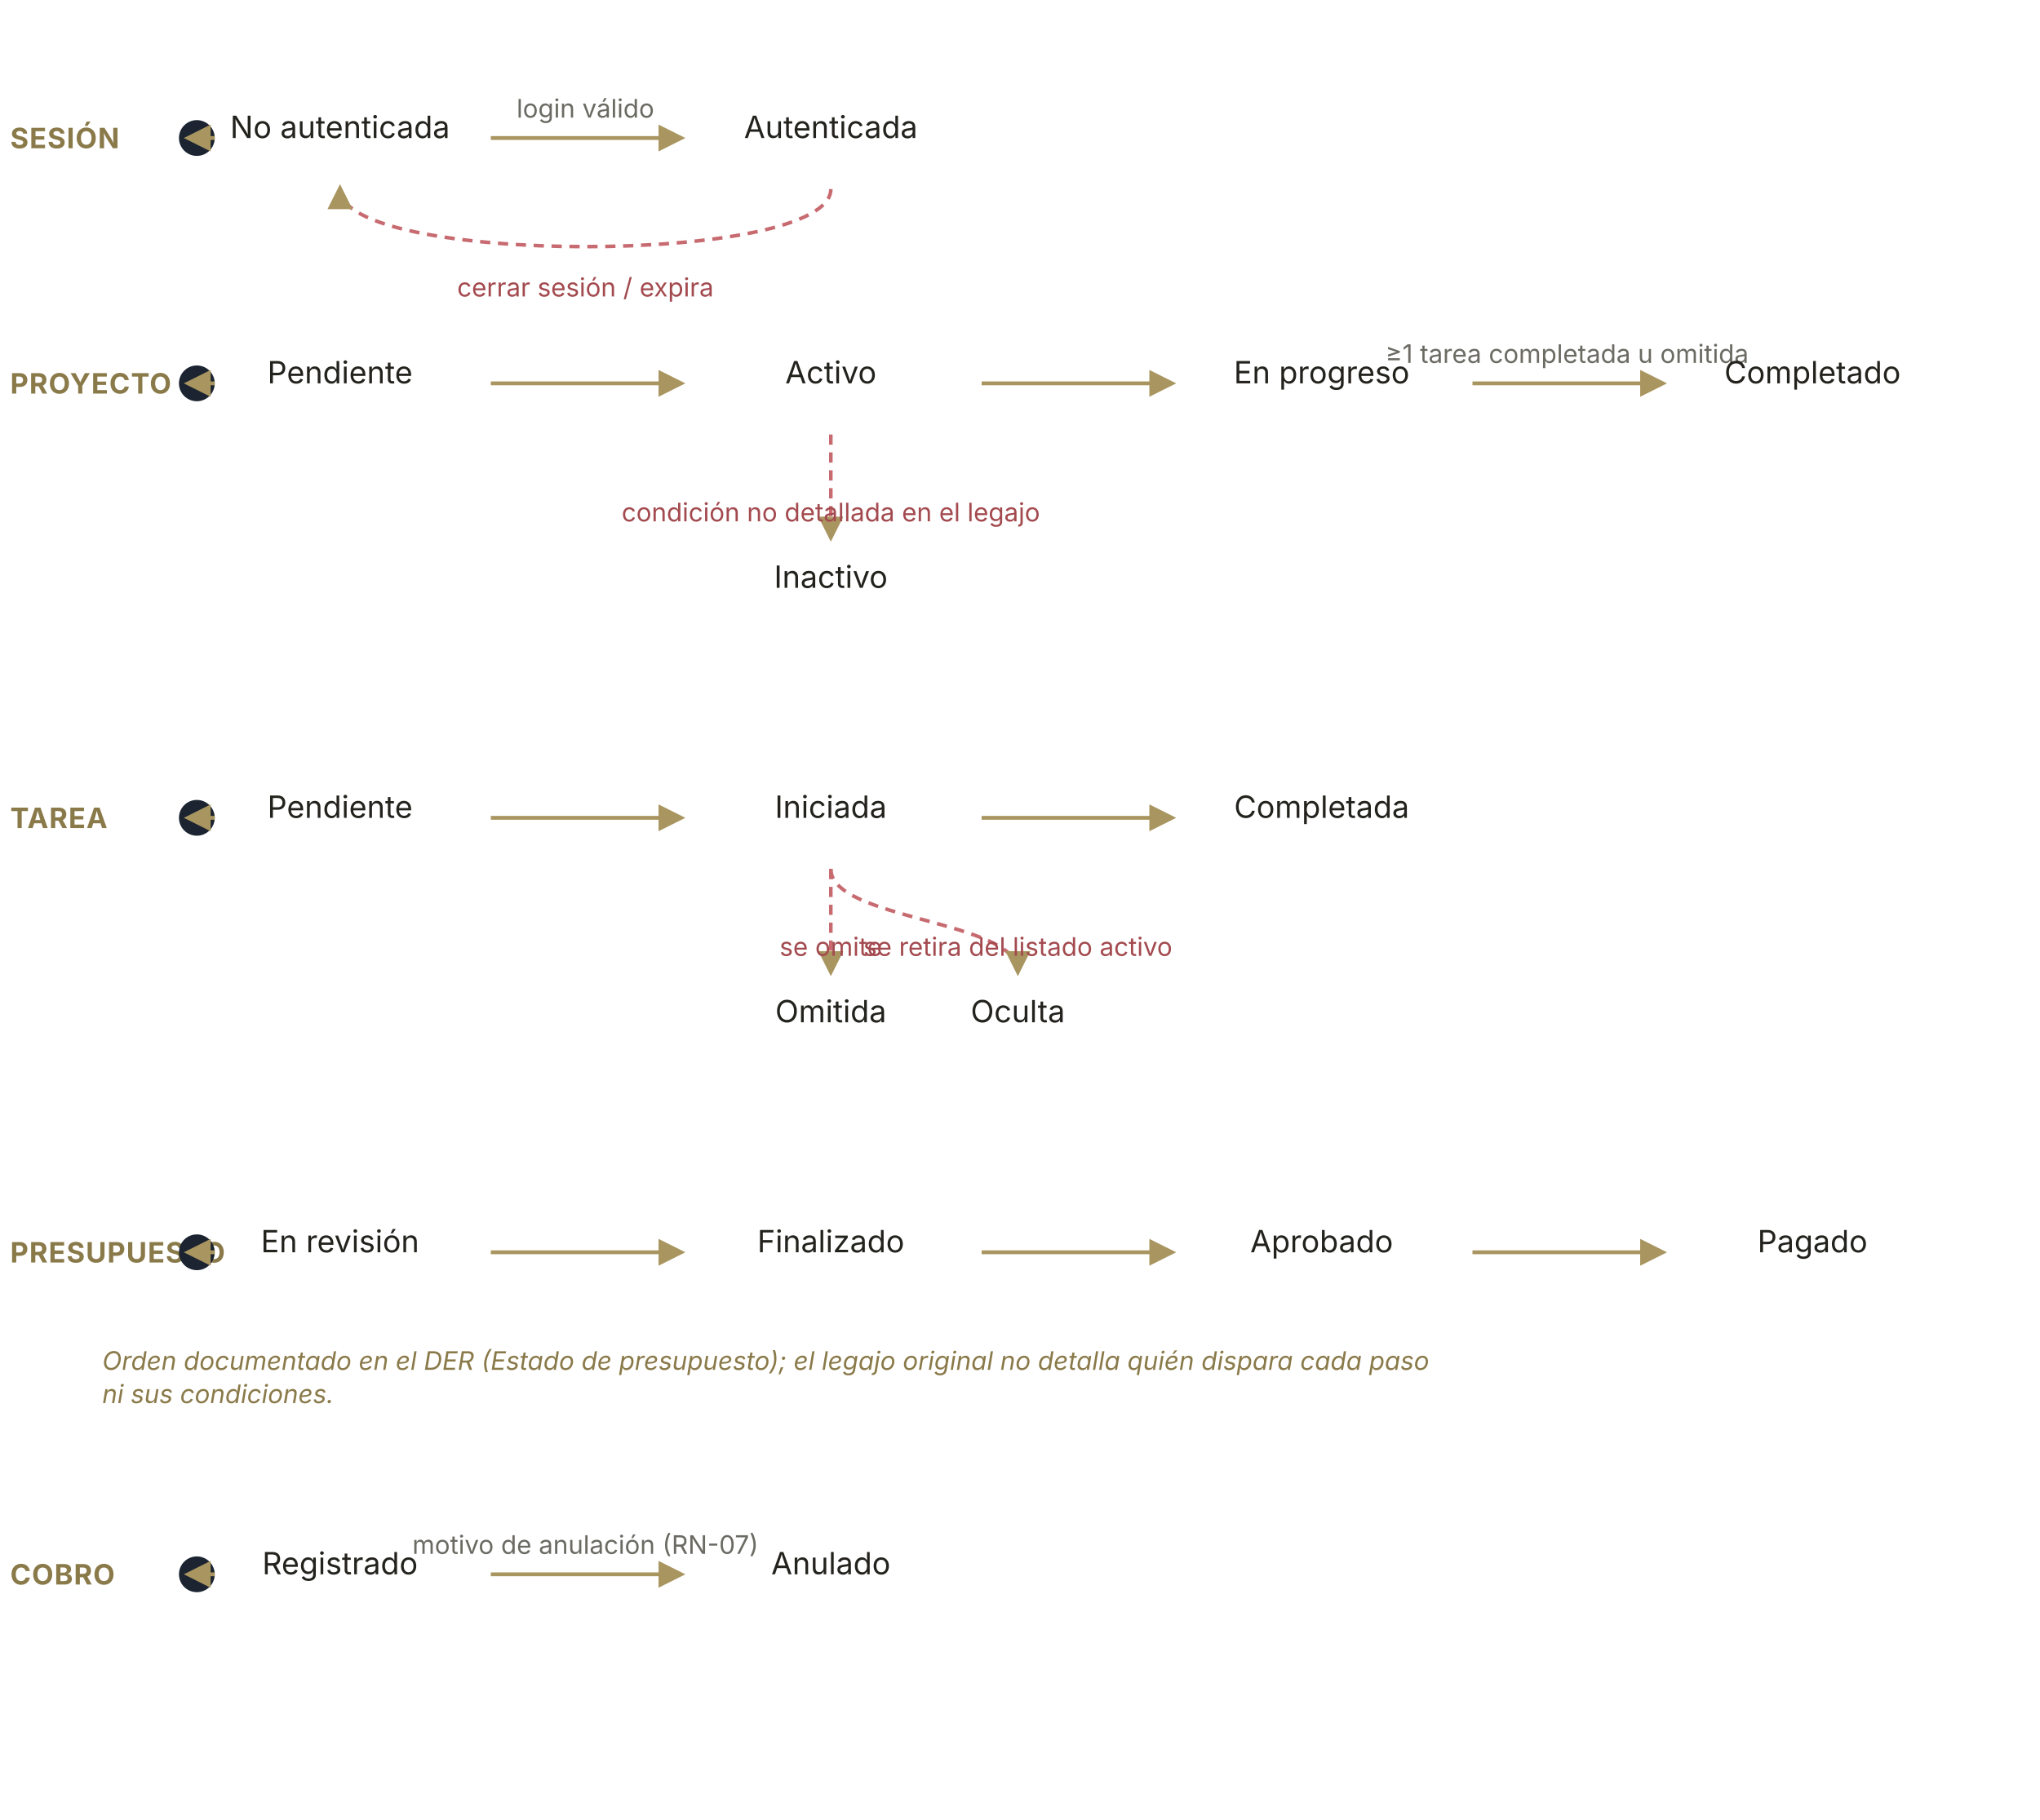
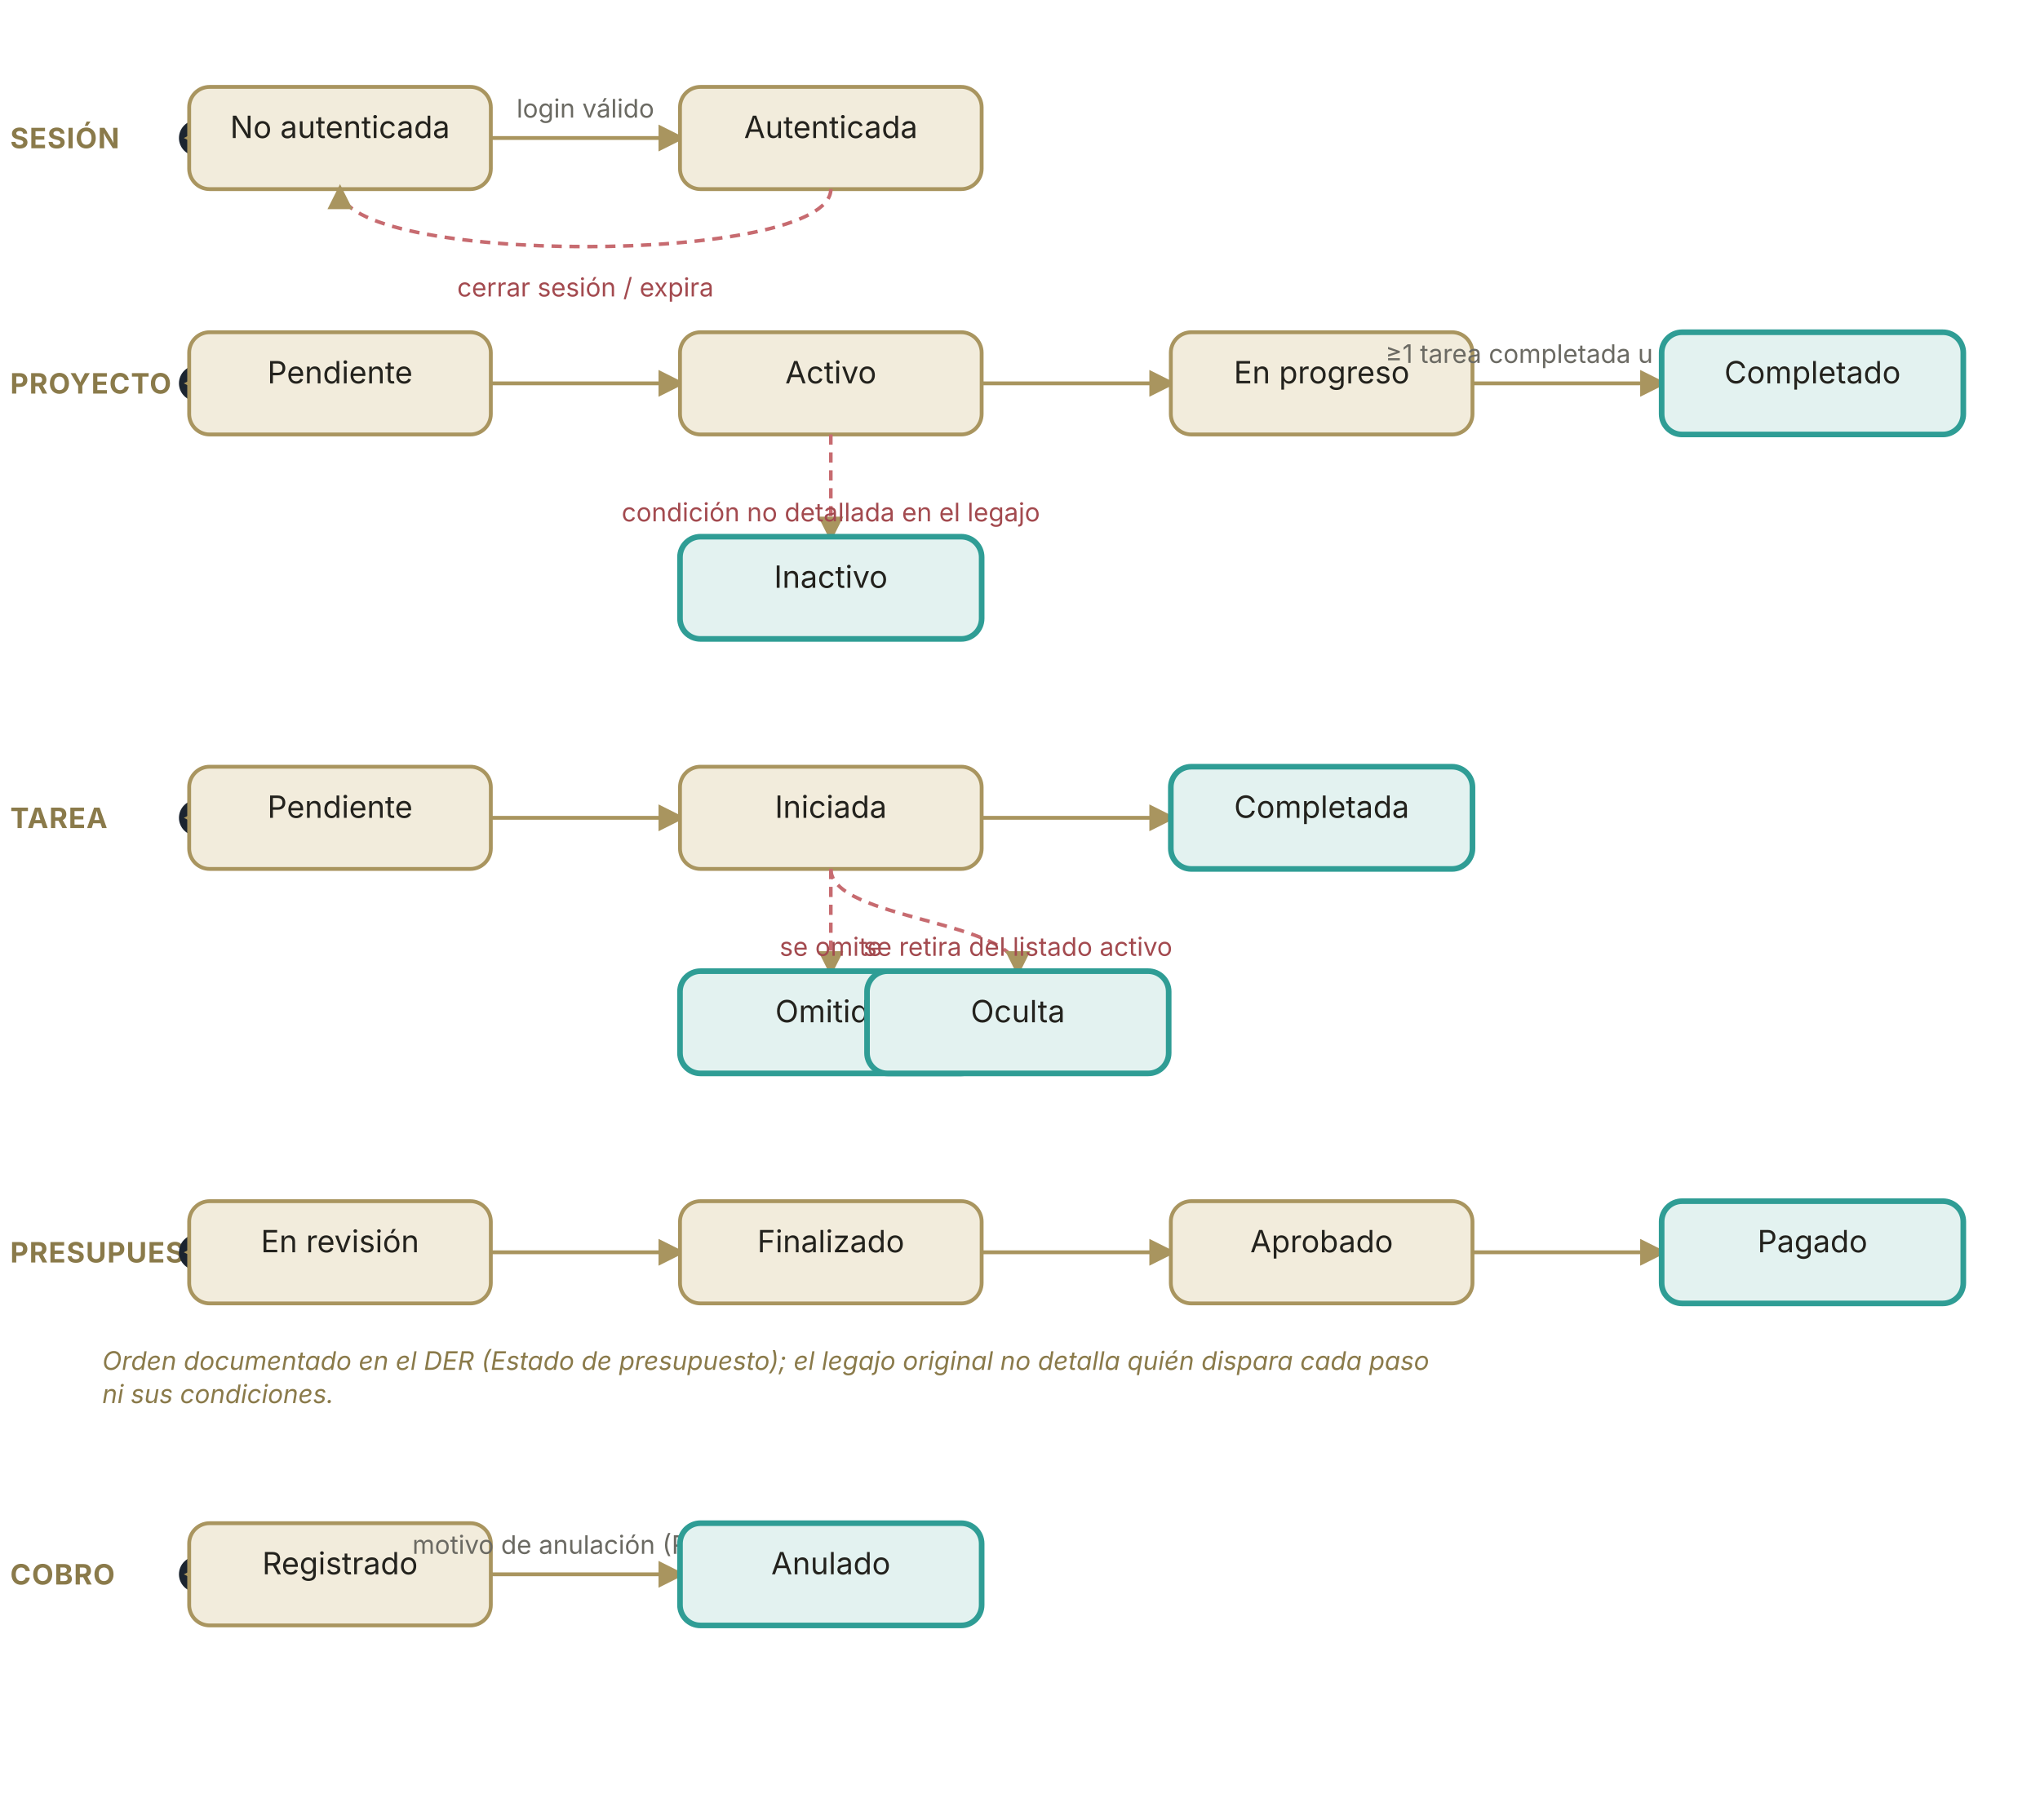
<svg xmlns="http://www.w3.org/2000/svg" width="100%" viewBox="0 0 798 712" role="img" aria-label="Ciclo de vida de la sesión, el proyecto, la tarea, el presupuesto y el cobro: estados finales en verde, transiciones documentadas con su condición.">
  <defs>
    <marker id="st-arrow" viewBox="0 0 10 10" refX="8" refY="5" markerWidth="7" markerHeight="7" orient="auto-start-reverse">
      <path d="M 0 0 L 10 5 L 0 10 z" fill="#a9955f" />
    </marker>
  </defs>
  <g>
    <text x="4" y="58" font-family="Inter, system-ui, sans-serif" font-size="11" font-weight="700" fill="#8a7a4a" letter-spacing="0.03em">SESIÓN</text>
    <circle cx="77" cy="54" r="7" fill="#1b2430" />
    <line x1="84" y1="54" x2="74" y2="54" stroke="#a9955f" stroke-width="1.5" marker-end="url(#st-arrow)" />
    <g>
-       <rect x="74" y="34" rx="8" fill="#f2ecdc" stroke="#a9955f" stroke-width="1.5" />
+       <rect width="118" height="40" x="74" y="34" rx="8" fill="#f2ecdc" stroke="#a9955f" stroke-width="1.5" />
      <text x="133" y="54" text-anchor="middle" font-family="Inter, system-ui, sans-serif" font-size="12" fill="#23221d">
        <tspan x="133" dy="0">No autenticada</tspan>
      </text>
      <g>
        <line x1="192" y1="54" x2="266" y2="54" stroke="#a9955f" stroke-width="1.5" marker-end="url(#st-arrow)" />
        <text x="229" y="46" text-anchor="middle" font-family="Inter, system-ui, sans-serif" font-size="10" fill="#6b6a63"> login válido </text>
      </g>
    </g>
    <g>
-       <rect x="266" y="34" rx="8" fill="#f2ecdc" stroke="#a9955f" stroke-width="1.5" />
+       <rect width="118" height="40" x="266" y="34" rx="8" fill="#f2ecdc" stroke="#a9955f" stroke-width="1.5" />
      <text x="325" y="54" text-anchor="middle" font-family="Inter, system-ui, sans-serif" font-size="12" fill="#23221d">
        <tspan x="325" dy="0">Autenticada</tspan>
      </text>
    </g>
    <g>
      <path d="M 325 74 C 325 104, 133 104, 133 74" fill="none" stroke="#c76b70" stroke-width="1.4" stroke-dasharray="4 3" marker-end="url(#st-arrow)" />
      <text x="229" y="116" text-anchor="middle" font-family="Inter, system-ui, sans-serif" font-size="10" fill="#a34a4f">cerrar sesión / expira</text>
    </g>
  </g>
  <g>
    <text x="4" y="154" font-family="Inter, system-ui, sans-serif" font-size="11" font-weight="700" fill="#8a7a4a" letter-spacing="0.03em">PROYECTO</text>
    <circle cx="77" cy="150" r="7" fill="#1b2430" />
    <line x1="84" y1="150" x2="74" y2="150" stroke="#a9955f" stroke-width="1.5" marker-end="url(#st-arrow)" />
    <g>
-       <rect x="74" y="130" rx="8" fill="#f2ecdc" stroke="#a9955f" stroke-width="1.5" />
+       <rect width="118" height="40" x="74" y="130" rx="8" fill="#f2ecdc" stroke="#a9955f" stroke-width="1.5" />
      <text x="133" y="150" text-anchor="middle" font-family="Inter, system-ui, sans-serif" font-size="12" fill="#23221d">
        <tspan x="133" dy="0">Pendiente</tspan>
      </text>
      <g>
        <line x1="192" y1="150" x2="266" y2="150" stroke="#a9955f" stroke-width="1.5" marker-end="url(#st-arrow)" />
      </g>
    </g>
    <g>
-       <rect x="266" y="130" rx="8" fill="#f2ecdc" stroke="#a9955f" stroke-width="1.5" />
+       <rect width="118" height="40" x="266" y="130" rx="8" fill="#f2ecdc" stroke="#a9955f" stroke-width="1.5" />
      <text x="325" y="150" text-anchor="middle" font-family="Inter, system-ui, sans-serif" font-size="12" fill="#23221d">
        <tspan x="325" dy="0">Activo</tspan>
      </text>
      <g>
        <line x1="384" y1="150" x2="458" y2="150" stroke="#a9955f" stroke-width="1.5" marker-end="url(#st-arrow)" />
      </g>
    </g>
    <g>
-       <rect x="458" y="130" rx="8" fill="#f2ecdc" stroke="#a9955f" stroke-width="1.5" />
+       <rect width="118" height="40" x="458" y="130" rx="8" fill="#f2ecdc" stroke="#a9955f" stroke-width="1.5" />
      <text x="517" y="150" text-anchor="middle" font-family="Inter, system-ui, sans-serif" font-size="12" fill="#23221d">
        <tspan x="517" dy="0">En progreso</tspan>
      </text>
      <g>
        <line x1="576" y1="150" x2="650" y2="150" stroke="#a9955f" stroke-width="1.5" marker-end="url(#st-arrow)" />
        <text x="613" y="142" text-anchor="middle" font-family="Inter, system-ui, sans-serif" font-size="10" fill="#6b6a63"> ≥1 tarea completada u omitida </text>
      </g>
    </g>
    <g>
-       <rect x="650" y="130" rx="8" fill="#e3f2f0" stroke="#2f9d95" stroke-width="2.2" />
+       <rect width="118" height="40" x="650" y="130" rx="8" fill="#e3f2f0" stroke="#2f9d95" stroke-width="2.2" />
      <text x="709" y="150" text-anchor="middle" font-family="Inter, system-ui, sans-serif" font-size="12" fill="#23221d">
        <tspan x="709" dy="0">Completado</tspan>
      </text>
    </g>
    <g>
      <path d="M 325 170 C 325 190, 325 190, 325 210" fill="none" stroke="#c76b70" stroke-width="1.4" stroke-dasharray="4 3" marker-end="url(#st-arrow)" />
-       <rect x="266" y="210" rx="8" fill="#e3f2f0" stroke="#2f9d95" stroke-width="2.2" />
+       <rect width="118" height="40" x="266" y="210" rx="8" fill="#e3f2f0" stroke="#2f9d95" stroke-width="2.2" />
      <text x="325" y="230" text-anchor="middle" font-family="Inter, system-ui, sans-serif" font-size="12" fill="#23221d">
        <tspan x="325" dy="0">Inactivo</tspan>
      </text>
      <text x="325" y="204" text-anchor="middle" font-family="Inter, system-ui, sans-serif" font-size="10" fill="#a34a4f">condición no detallada en el legajo</text>
    </g>
  </g>
  <g>
    <text x="4" y="324" font-family="Inter, system-ui, sans-serif" font-size="11" font-weight="700" fill="#8a7a4a" letter-spacing="0.03em">TAREA</text>
    <circle cx="77" cy="320" r="7" fill="#1b2430" />
    <line x1="84" y1="320" x2="74" y2="320" stroke="#a9955f" stroke-width="1.5" marker-end="url(#st-arrow)" />
    <g>
-       <rect x="74" y="300" rx="8" fill="#f2ecdc" stroke="#a9955f" stroke-width="1.5" />
+       <rect width="118" height="40" x="74" y="300" rx="8" fill="#f2ecdc" stroke="#a9955f" stroke-width="1.5" />
      <text x="133" y="320" text-anchor="middle" font-family="Inter, system-ui, sans-serif" font-size="12" fill="#23221d">
        <tspan x="133" dy="0">Pendiente</tspan>
      </text>
      <g>
        <line x1="192" y1="320" x2="266" y2="320" stroke="#a9955f" stroke-width="1.5" marker-end="url(#st-arrow)" />
      </g>
    </g>
    <g>
-       <rect x="266" y="300" rx="8" fill="#f2ecdc" stroke="#a9955f" stroke-width="1.5" />
+       <rect width="118" height="40" x="266" y="300" rx="8" fill="#f2ecdc" stroke="#a9955f" stroke-width="1.5" />
      <text x="325" y="320" text-anchor="middle" font-family="Inter, system-ui, sans-serif" font-size="12" fill="#23221d">
        <tspan x="325" dy="0">Iniciada</tspan>
      </text>
      <g>
        <line x1="384" y1="320" x2="458" y2="320" stroke="#a9955f" stroke-width="1.5" marker-end="url(#st-arrow)" />
      </g>
    </g>
    <g>
-       <rect x="458" y="300" rx="8" fill="#e3f2f0" stroke="#2f9d95" stroke-width="2.2" />
+       <rect width="118" height="40" x="458" y="300" rx="8" fill="#e3f2f0" stroke="#2f9d95" stroke-width="2.2" />
      <text x="517" y="320" text-anchor="middle" font-family="Inter, system-ui, sans-serif" font-size="12" fill="#23221d">
        <tspan x="517" dy="0">Completada</tspan>
      </text>
    </g>
    <g>
      <path d="M 325 340 C 325 360, 325 360, 325 380" fill="none" stroke="#c76b70" stroke-width="1.4" stroke-dasharray="4 3" marker-end="url(#st-arrow)" />
-       <rect x="266" y="380" rx="8" fill="#e3f2f0" stroke="#2f9d95" stroke-width="2.2" />
+       <rect width="118" height="40" x="266" y="380" rx="8" fill="#e3f2f0" stroke="#2f9d95" stroke-width="2.2" />
      <text x="325" y="400" text-anchor="middle" font-family="Inter, system-ui, sans-serif" font-size="12" fill="#23221d">
        <tspan x="325" dy="0">Omitida</tspan>
      </text>
      <text x="325" y="374" text-anchor="middle" font-family="Inter, system-ui, sans-serif" font-size="10" fill="#a34a4f">se omite</text>
    </g>
    <g>
      <path d="M 325 340 C 325 360, 398.16 360, 398.16 380" fill="none" stroke="#c76b70" stroke-width="1.4" stroke-dasharray="4 3" marker-end="url(#st-arrow)" />
-       <rect x="339.16" y="380" rx="8" fill="#e3f2f0" stroke="#2f9d95" stroke-width="2.2" />
+       <rect width="118" height="40" x="339.16" y="380" rx="8" fill="#e3f2f0" stroke="#2f9d95" stroke-width="2.2" />
      <text x="398.16" y="400" text-anchor="middle" font-family="Inter, system-ui, sans-serif" font-size="12" fill="#23221d">
        <tspan x="398.16" dy="0">Oculta</tspan>
      </text>
      <text x="398.16" y="374" text-anchor="middle" font-family="Inter, system-ui, sans-serif" font-size="10" fill="#a34a4f">se retira del listado activo</text>
    </g>
  </g>
  <g>
    <text x="4" y="494" font-family="Inter, system-ui, sans-serif" font-size="11" font-weight="700" fill="#8a7a4a" letter-spacing="0.03em">PRESUPUESTO</text>
    <circle cx="77" cy="490" r="7" fill="#1b2430" />
    <line x1="84" y1="490" x2="74" y2="490" stroke="#a9955f" stroke-width="1.5" marker-end="url(#st-arrow)" />
    <g>
-       <rect x="74" y="470" rx="8" fill="#f2ecdc" stroke="#a9955f" stroke-width="1.5" />
+       <rect width="118" height="40" x="74" y="470" rx="8" fill="#f2ecdc" stroke="#a9955f" stroke-width="1.5" />
      <text x="133" y="490" text-anchor="middle" font-family="Inter, system-ui, sans-serif" font-size="12" fill="#23221d">
        <tspan x="133" dy="0">En revisión</tspan>
      </text>
      <g>
        <line x1="192" y1="490" x2="266" y2="490" stroke="#a9955f" stroke-width="1.5" marker-end="url(#st-arrow)" />
      </g>
    </g>
    <g>
-       <rect x="266" y="470" rx="8" fill="#f2ecdc" stroke="#a9955f" stroke-width="1.5" />
+       <rect width="118" height="40" x="266" y="470" rx="8" fill="#f2ecdc" stroke="#a9955f" stroke-width="1.5" />
      <text x="325" y="490" text-anchor="middle" font-family="Inter, system-ui, sans-serif" font-size="12" fill="#23221d">
        <tspan x="325" dy="0">Finalizado</tspan>
      </text>
      <g>
        <line x1="384" y1="490" x2="458" y2="490" stroke="#a9955f" stroke-width="1.5" marker-end="url(#st-arrow)" />
      </g>
    </g>
    <g>
-       <rect x="458" y="470" rx="8" fill="#f2ecdc" stroke="#a9955f" stroke-width="1.5" />
+       <rect width="118" height="40" x="458" y="470" rx="8" fill="#f2ecdc" stroke="#a9955f" stroke-width="1.5" />
      <text x="517" y="490" text-anchor="middle" font-family="Inter, system-ui, sans-serif" font-size="12" fill="#23221d">
        <tspan x="517" dy="0">Aprobado</tspan>
      </text>
      <g>
        <line x1="576" y1="490" x2="650" y2="490" stroke="#a9955f" stroke-width="1.5" marker-end="url(#st-arrow)" />
      </g>
    </g>
    <g>
-       <rect x="650" y="470" rx="8" fill="#e3f2f0" stroke="#2f9d95" stroke-width="2.2" />
+       <rect width="118" height="40" x="650" y="470" rx="8" fill="#e3f2f0" stroke="#2f9d95" stroke-width="2.2" />
      <text x="709" y="490" text-anchor="middle" font-family="Inter, system-ui, sans-serif" font-size="12" fill="#23221d">
        <tspan x="709" dy="0">Pagado</tspan>
      </text>
    </g>
    <text x="40" y="536" font-family="Inter, system-ui, sans-serif" font-size="10" font-style="italic" fill="#8a7a4a">Orden documentado en el DER (Estado de presupuesto); el legajo original no detalla quién dispara cada paso</text>
    <text x="40" y="549" font-family="Inter, system-ui, sans-serif" font-size="10" font-style="italic" fill="#8a7a4a">ni sus condiciones.</text>
  </g>
  <g>
    <text x="4" y="620" font-family="Inter, system-ui, sans-serif" font-size="11" font-weight="700" fill="#8a7a4a" letter-spacing="0.03em">COBRO</text>
    <circle cx="77" cy="616" r="7" fill="#1b2430" />
    <line x1="84" y1="616" x2="74" y2="616" stroke="#a9955f" stroke-width="1.5" marker-end="url(#st-arrow)" />
    <g>
-       <rect x="74" y="596" rx="8" fill="#f2ecdc" stroke="#a9955f" stroke-width="1.5" />
+       <rect width="118" height="40" x="74" y="596" rx="8" fill="#f2ecdc" stroke="#a9955f" stroke-width="1.5" />
      <text x="133" y="616" text-anchor="middle" font-family="Inter, system-ui, sans-serif" font-size="12" fill="#23221d">
        <tspan x="133" dy="0">Registrado</tspan>
      </text>
      <g>
        <line x1="192" y1="616" x2="266" y2="616" stroke="#a9955f" stroke-width="1.5" marker-end="url(#st-arrow)" />
        <text x="229" y="608" text-anchor="middle" font-family="Inter, system-ui, sans-serif" font-size="10" fill="#6b6a63"> motivo de anulación (RN-07) </text>
      </g>
    </g>
    <g>
-       <rect x="266" y="596" rx="8" fill="#e3f2f0" stroke="#2f9d95" stroke-width="2.2" />
+       <rect width="118" height="40" x="266" y="596" rx="8" fill="#e3f2f0" stroke="#2f9d95" stroke-width="2.2" />
      <text x="325" y="616" text-anchor="middle" font-family="Inter, system-ui, sans-serif" font-size="12" fill="#23221d">
        <tspan x="325" dy="0">Anulado</tspan>
      </text>
    </g>
  </g>
</svg>
